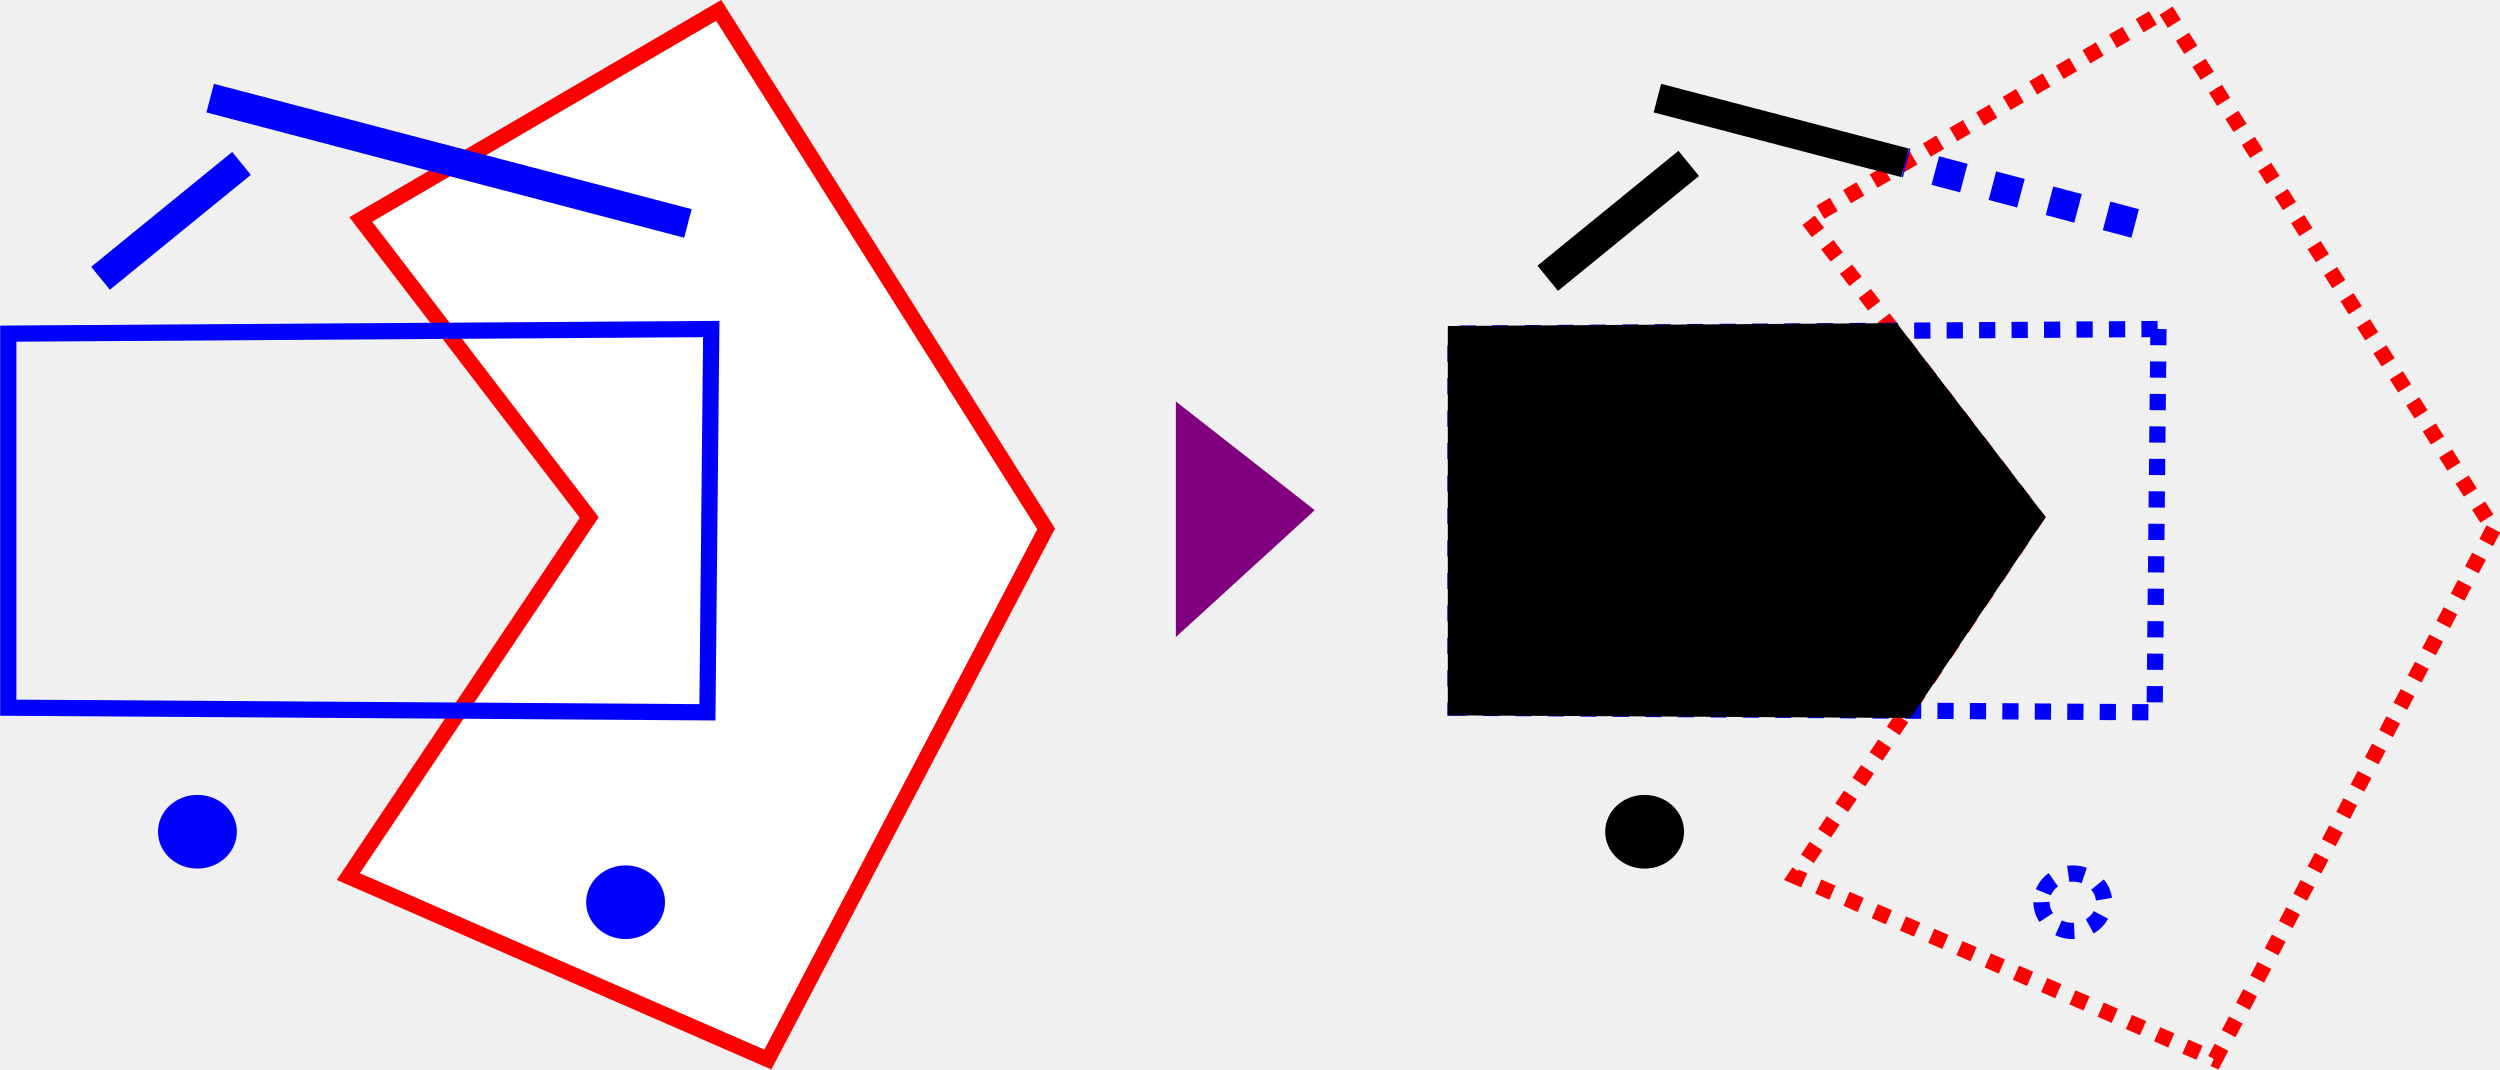
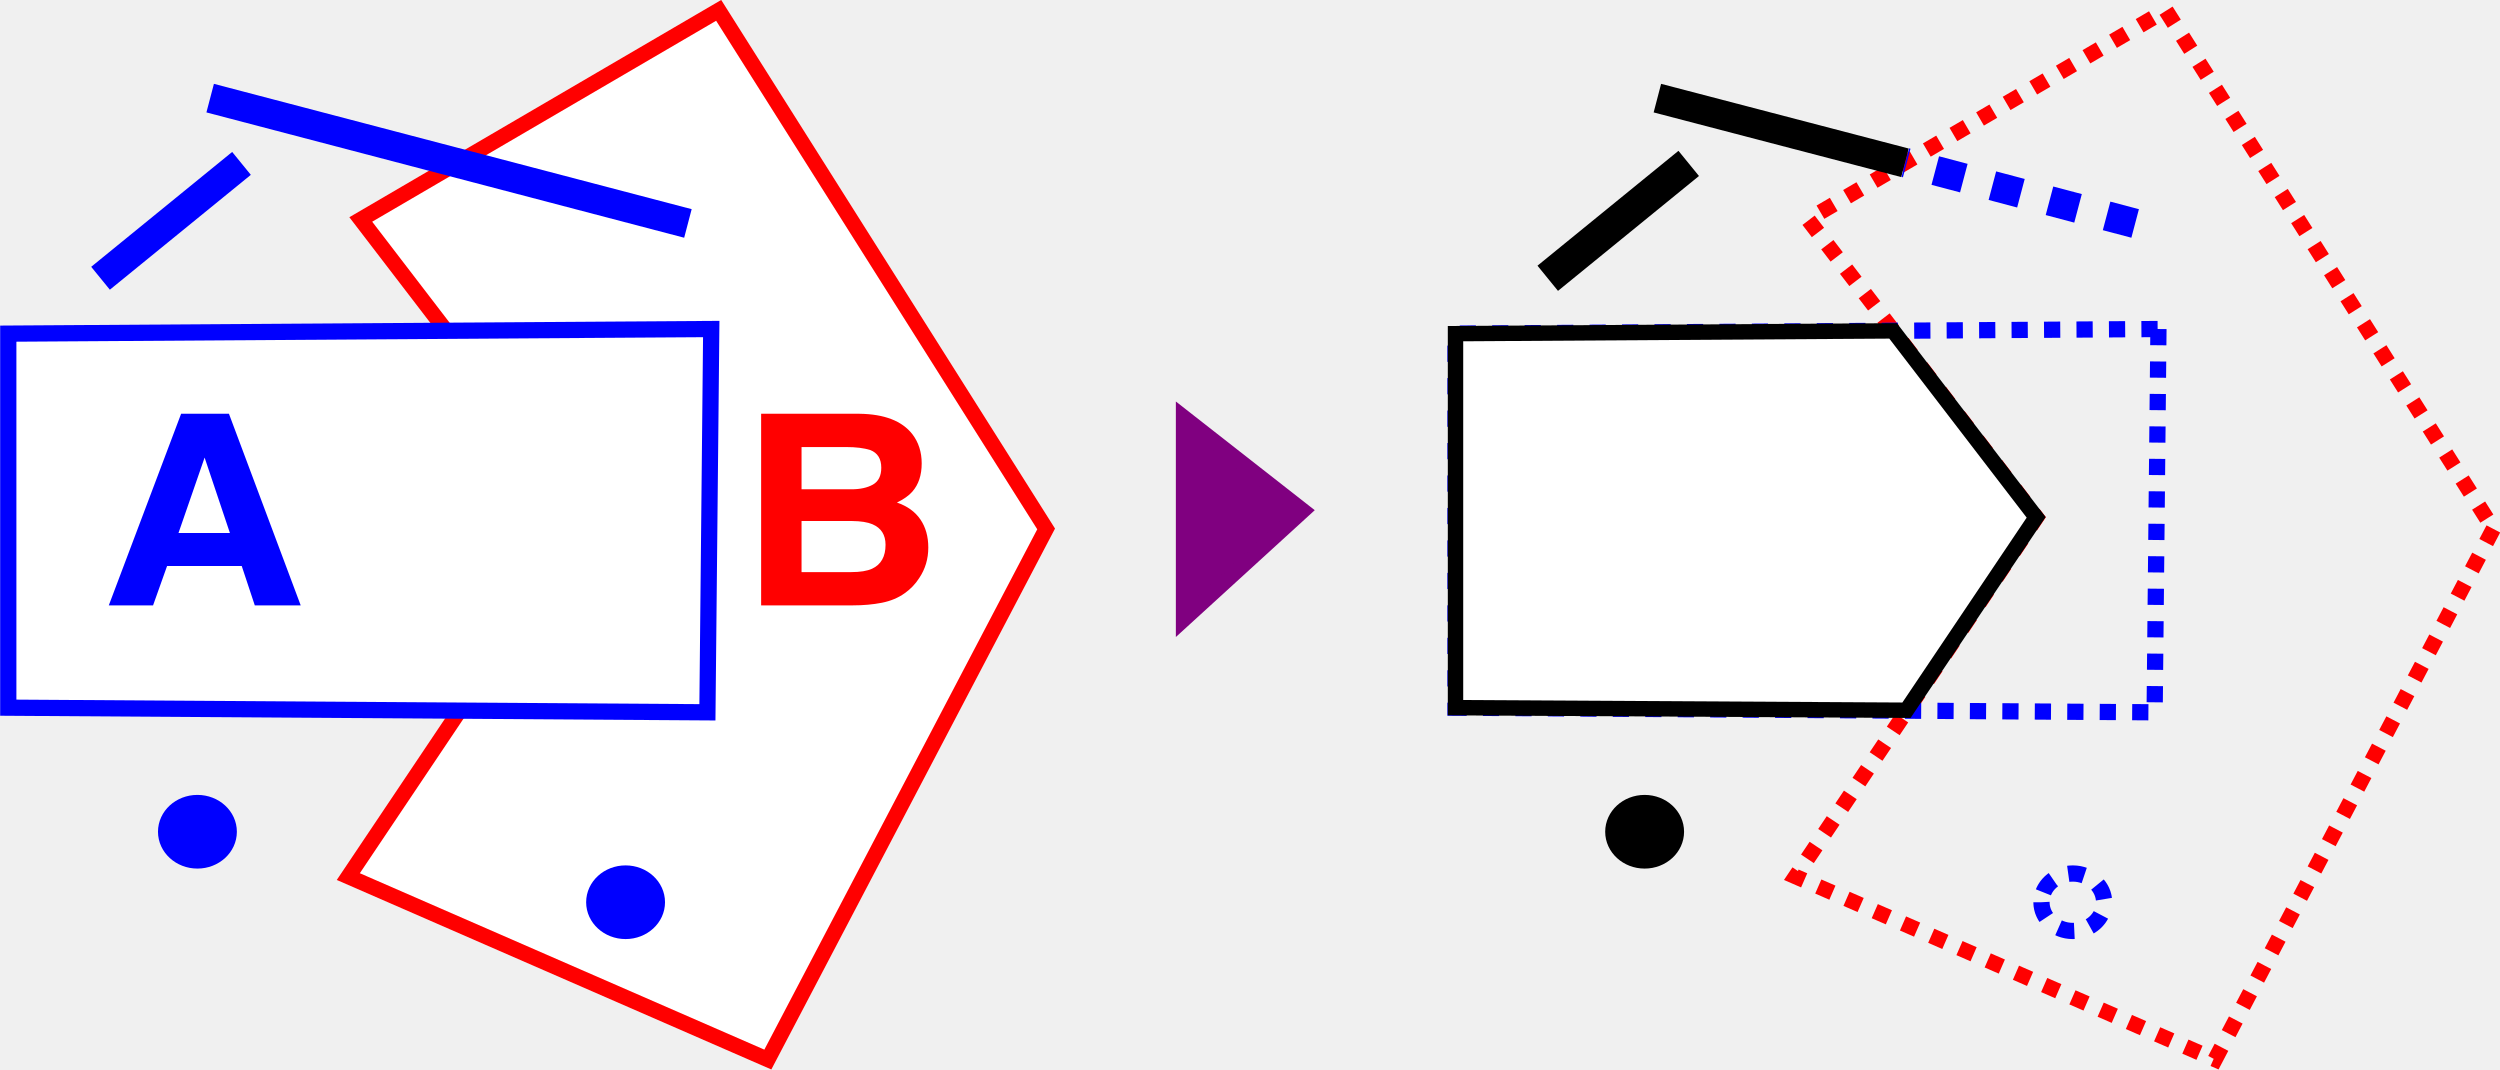
<svg xmlns="http://www.w3.org/2000/svg" xmlns:xlink="http://www.w3.org/1999/xlink" width="169.281" height="72.406" id="svg9885" version="1.1">
  <defs id="defs9887">
    <pattern xlink:href="#pattern3973-672" id="pattern5328" patternTransform="matrix(0.1467097,0.4263875,-1.46761,0.5570398,76.13566,423.3349)" />
    <pattern patternTransform="matrix(0.1467097,0.4263875,-1.46761,0.5570398,76.13566,423.3349)" id="pattern3973-672" xlink:href="#pattern3969-797" />
    <pattern patternTransform="matrix(0.1442633,0.3992003,-1.443137,0.521522,53.21184,417.6323)" id="pattern3969-797" xlink:href="#Strips1_4-768" />
    <pattern patternUnits="userSpaceOnUse" width="5" height="1" patternTransform="translate(0,0) scale(10,10)" id="Strips1_4-768">
      <rect style="fill:#0000ff;stroke:none" x="0" y="-0.5" width="1" height="2" id="rect4677" />
    </pattern>
    <pattern xlink:href="#pattern3973-672" id="pattern10950" patternTransform="matrix(0.1467097,0.4263875,-1.46761,0.5570398,76.13566,423.3349)" />
    <pattern patternTransform="matrix(0.1467097,0.4263875,-1.46761,0.5570398,76.13566,423.3349)" id="pattern10952" xlink:href="#pattern3969-797" />
    <pattern patternTransform="matrix(0.1442633,0.3992003,-1.443137,0.521522,53.21184,417.6323)" id="pattern10954" xlink:href="#Strips1_4-768" />
    <pattern xlink:href="#pattern3973-672" id="pattern10960" patternTransform="matrix(0.1467097,0.4263875,-1.46761,0.5570398,76.13566,423.3349)" />
    <pattern patternTransform="matrix(0.1467097,0.4263875,-1.46761,0.5570398,76.13566,423.3349)" id="pattern10962" xlink:href="#pattern3969-797" />
    <pattern patternTransform="matrix(0.1442633,0.3992003,-1.443137,0.521522,53.21184,417.6323)" id="pattern10964" xlink:href="#Strips1_4-768" />
    <pattern xlink:href="#pattern3973-672" id="pattern10970" patternTransform="matrix(0.1467097,0.4263875,-1.46761,0.5570398,76.13566,423.3349)" />
    <pattern patternTransform="matrix(0.1467097,0.4263875,-1.46761,0.5570398,76.13566,423.3349)" id="pattern10972" xlink:href="#pattern3969-797" />
    <pattern patternTransform="matrix(0.1442633,0.3992003,-1.443137,0.521522,53.21184,417.6323)" id="pattern10974" xlink:href="#Strips1_4-768" />
  </defs>
  <g id="layer1" transform="translate(-621.6562,-667.0312)">
    <path id="path8689" d="m 692.493,702.846 -18.845,35.93 -28.407,-12.389 16.313,-24.317 -15.469,-20.178 24.234,-14.16 z" style="fill:#ffffff;stroke:#ff0000;stroke-width:1.043px;stroke-linecap:butt;stroke-linejoin:miter;stroke-opacity:1" />
-     <path id="path8691" d="m 669.816,689.31 -0.259,25.953 -47.34,-0.313 0,-25.327 z" style="fill:none;stroke:#0000ff;stroke-width:1.099px;stroke-linecap:butt;stroke-linejoin:miter;stroke-opacity:1" />
-     <flowRoot xml:space="preserve" id="flowRoot8693" style="font-size:20px;font-style:normal;font-variant:normal;font-weight:bold;font-stretch:normal;line-height:125%;letter-spacing:0px;word-spacing:0px;fill:#ff0000;fill-opacity:1;stroke:none;font-family:Helvetica;-inkscape-font-specification:Sans Bold" transform="matrix(0.95317,0,0,0.9013481,416.8422,492.8931)">
-       <flowRegion id="flowRegion8695">
-         <rect style="fill:#ff0000" id="rect8697" width="37.626" height="34.491" x="267.376" y="219.449" />
-       </flowRegion>
-       <flowPara id="flowPara8699">B</flowPara>
-     </flowRoot>
-     <flowRoot transform="matrix(0.95317,0,0,0.9013481,373.6854,492.8931)" style="font-size:20px;font-style:normal;font-variant:normal;font-weight:bold;font-stretch:normal;line-height:125%;letter-spacing:0px;word-spacing:0px;fill:#0000ff;fill-opacity:1;stroke:none;font-family:Helvetica;-inkscape-font-specification:Sans Bold" id="flowRoot8701" xml:space="preserve">
-       <flowRegion id="flowRegion8703">
-         <rect style="fill:#0000ff" y="219.449" x="267.376" height="34.491" width="37.626" id="rect8705" />
-       </flowRegion>
-       <flowPara id="flowPara8707">A</flowPara>
-     </flowRoot>
+     <path id="path8691" d="m 669.816,689.31 -0.259,25.953 -47.34,-0.313 0,-25.327 z" style="fill:#ffffff;stroke:#0000ff;stroke-width:1.099px;stroke-linecap:butt;stroke-linejoin:miter;stroke-opacity:1" />
+     <g transform="matrix(0.95317,0,0,0.9013481,416.8422,492.8931)" style="font-size:20px;font-style:normal;font-variant:normal;font-weight:bold;font-stretch:normal;line-height:125%;letter-spacing:0px;word-spacing:0px;fill:#ff0000;fill-opacity:1;stroke:none;font-family:Helvetica;-inkscape-font-specification:Sans Bold" id="flowRoot8693">
+       <path d="m 271.818,226.781 0,3.174 3.535,0 c 0.631,1e-5 1.144,-0.119 1.538,-0.356 0.394,-0.238 0.591,-0.659 0.591,-1.265 -10e-6,-0.671 -0.26,-1.113 -0.781,-1.328 -0.449,-0.15 -1.022,-0.225 -1.719,-0.225 z m 0,5.557 0,3.838 3.535,0 c 0.631,0 1.123,-0.085 1.475,-0.254 0.638,-0.312 0.957,-0.911 0.957,-1.797 -1e-5,-0.749 -0.309,-1.263 -0.928,-1.543 -0.345,-0.156 -0.83,-0.238 -1.455,-0.244 z m 4.121,-8.057 c 1.764,0.026 3.014,0.537 3.75,1.533 0.443,0.612 0.664,1.344 0.664,2.197 -2e-5,0.879 -0.221,1.585 -0.664,2.119 -0.247,0.299 -0.612,0.573 -1.094,0.82 0.736,0.267 1.291,0.69 1.665,1.27 0.374,0.579 0.562,1.283 0.562,2.109 -2e-5,0.853 -0.215,1.618 -0.645,2.295 -0.273,0.449 -0.615,0.827 -1.025,1.133 -0.462,0.352 -1.007,0.592 -1.636,0.723 -0.628,0.13 -1.31,0.195 -2.046,0.195 l -6.523,0 0,-14.395 6.992,0 z" style="" id="path3068" />
+     </g>
+     <g transform="matrix(0.95317,0,0,0.9013481,373.6854,492.8931)" style="font-size:20px;font-style:normal;font-variant:normal;font-weight:bold;font-stretch:normal;line-height:125%;letter-spacing:0px;word-spacing:0px;fill:#0000ff;fill-opacity:1;stroke:none;font-family:Helvetica;-inkscape-font-specification:Sans Bold" id="flowRoot8701">
+       <path d="m 272.834,233.236 3.652,0 -1.797,-5.664 z m 0.186,-8.955 3.398,0 5.098,14.395 -3.262,0 -0.928,-2.959 -5.303,0 -0.996,2.959 -3.145,0 z" style="" id="path3071" />
+     </g>
    <path id="path8709" d="m 790.487,702.846 -18.845,35.93 -28.407,-12.389 16.313,-24.317 -15.469,-20.178 24.234,-14.16 z" style="fill:none;stroke:#ff0000;stroke-width:1.043;stroke-linecap:butt;stroke-linejoin:miter;stroke-miterlimit:4;stroke-opacity:1;stroke-dasharray:1.043, 1.043;stroke-dashoffset:0" />
    <path id="path8711" d="m 767.81,689.31 -0.259,25.953 -47.34,-0.313 0,-25.327 z" style="fill:none;stroke:#0000ff;stroke-width:1.099;stroke-linecap:butt;stroke-linejoin:miter;stroke-miterlimit:4;stroke-opacity:1;stroke-dasharray:1.099, 1.099;stroke-dashoffset:0" />
    <path id="path8713" d="m 701.776,695.243 0,13.789 8.132,-7.425 z" style="color:#000000;fill:#800080;fill-opacity:1;fill-rule:nonzero;stroke:#800080;stroke-width:1px;stroke-linecap:butt;stroke-linejoin:miter;stroke-miterlimit:4;stroke-opacity:1;stroke-dasharray:none;stroke-dashoffset:0;marker:none;visibility:visible;display:inline;overflow:visible;enable-background:accumulate" />
    <path id="path8715" d="m 635.887,673.676 32.35,8.485" style="fill:none;stroke:#0000ff;stroke-width:2;stroke-linecap:butt;stroke-linejoin:miter;stroke-miterlimit:4;stroke-opacity:1;stroke-dasharray:none" />
    <path transform="matrix(-1,0,0,1,988.5778,617.4504)" d="m 326.683,110.673 c 0,1.074 -0.95,1.945 -2.121,1.945 -1.172,0 -2.121,-0.871 -2.121,-1.945 0,-1.074 0.95,-1.945 2.121,-1.945 1.172,0 2.121,0.871 2.121,1.945 z" id="path8717" style="color:#000000;fill:#0000ff;fill-opacity:1;fill-rule:nonzero;stroke:#0000ff;stroke-width:1.099;stroke-linecap:butt;stroke-linejoin:miter;stroke-miterlimit:4;stroke-opacity:1;stroke-dasharray:none;stroke-dashoffset:0;marker:none;visibility:visible;display:inline;overflow:visible;enable-background:accumulate" />
    <path id="path8719" d="m 638.009,678.095 -9.546,7.778" style="color:#000000;fill:none;stroke:#0000ff;stroke-width:2;stroke-linecap:butt;stroke-linejoin:miter;stroke-miterlimit:4;stroke-opacity:1;stroke-dasharray:none;stroke-dashoffset:0;marker:none;visibility:visible;display:inline;overflow:visible;enable-background:accumulate" />
    <path style="color:#000000;fill:#0000ff;fill-opacity:1;fill-rule:nonzero;stroke:#0000ff;stroke-width:1.099;stroke-linecap:butt;stroke-linejoin:miter;stroke-miterlimit:4;stroke-opacity:1;stroke-dasharray:none;stroke-dashoffset:0;marker:none;visibility:visible;display:inline;overflow:visible;enable-background:accumulate" id="path8721" d="m 326.683,110.673 c 0,1.074 -0.95,1.945 -2.121,1.945 -1.172,0 -2.121,-0.871 -2.121,-1.945 0,-1.074 0.95,-1.945 2.121,-1.945 1.172,0 2.121,0.871 2.121,1.945 z" transform="matrix(-1,0,0,1,959.5864,612.6774)" />
    <path id="path8723" d="m 733.881,673.676 16.765,4.379" style="fill:none;stroke:#000000;stroke-width:2;stroke-linecap:butt;stroke-linejoin:miter;stroke-miterlimit:4;stroke-opacity:1;stroke-dasharray:none;stroke-dashoffset:0" />
    <path style="color:#000000;fill:none;stroke:#0000ff;stroke-width:1.099;stroke-linecap:butt;stroke-linejoin:miter;stroke-miterlimit:4;stroke-opacity:1;stroke-dasharray:1.099, 1.099;stroke-dashoffset:0;marker:none;visibility:visible;display:inline;overflow:visible;enable-background:accumulate" id="path8725" d="m 326.683,110.673 c 0,1.074 -0.95,1.945 -2.121,1.945 -1.172,0 -2.121,-0.871 -2.121,-1.945 0,-1.074 0.95,-1.945 2.121,-1.945 1.172,0 2.121,0.871 2.121,1.945 z" transform="matrix(-1,0,0,1,1086.572,617.4508)" />
    <path style="color:#000000;fill:none;stroke:#000000;stroke-width:2.199;stroke-linecap:butt;stroke-linejoin:miter;stroke-miterlimit:4;stroke-opacity:1;stroke-dasharray:none;stroke-dashoffset:0;marker:none;visibility:visible;display:inline;overflow:visible;enable-background:accumulate" d="m 736.003,678.096 -9.546,7.778" id="path8727" />
    <path transform="matrix(-1,0,0,1,1057.58,612.6779)" d="m 326.683,110.673 c 0,1.074 -0.95,1.945 -2.121,1.945 -1.172,0 -2.121,-0.871 -2.121,-1.945 0,-1.074 0.95,-1.945 2.121,-1.945 1.172,0 2.121,0.871 2.121,1.945 z" id="path8729" style="color:#000000;fill:#000000;stroke:#000000;stroke-width:1.099;stroke-linecap:butt;stroke-linejoin:miter;stroke-miterlimit:4;stroke-opacity:1;stroke-dasharray:none;stroke-dashoffset:0;marker:none;visibility:visible;display:inline;overflow:visible;enable-background:accumulate" />
    <path d="m 766.232,682.162 -15.564,-4.119" style="color:#000000;fill:none;stroke:#0000ff;stroke-width:2;stroke-linecap:butt;stroke-linejoin:miter;stroke-miterlimit:4;stroke-opacity:1;stroke-dasharray:2, 2;stroke-dashoffset:0;marker:none;visibility:visible;display:inline;overflow:visible;enable-background:accumulate" id="path8731" />
-     <path id="path8733" d="m 720.212,689.623 0,25.327 30.536,0.173 8.781,-13.062 -9.688,-12.625 z" style="fill:#000000;stroke:#000000;stroke-width:1.043px;stroke-linecap:butt;stroke-linejoin:miter;stroke-opacity:1" />
+     <path id="path8733" d="m 720.212,689.623 0,25.327 30.536,0.173 8.781,-13.062 -9.688,-12.625 z" style="fill:#ffffff;stroke:#000000;stroke-width:1.043px;stroke-linecap:butt;stroke-linejoin:miter;stroke-opacity:1" />
  </g>
</svg>
